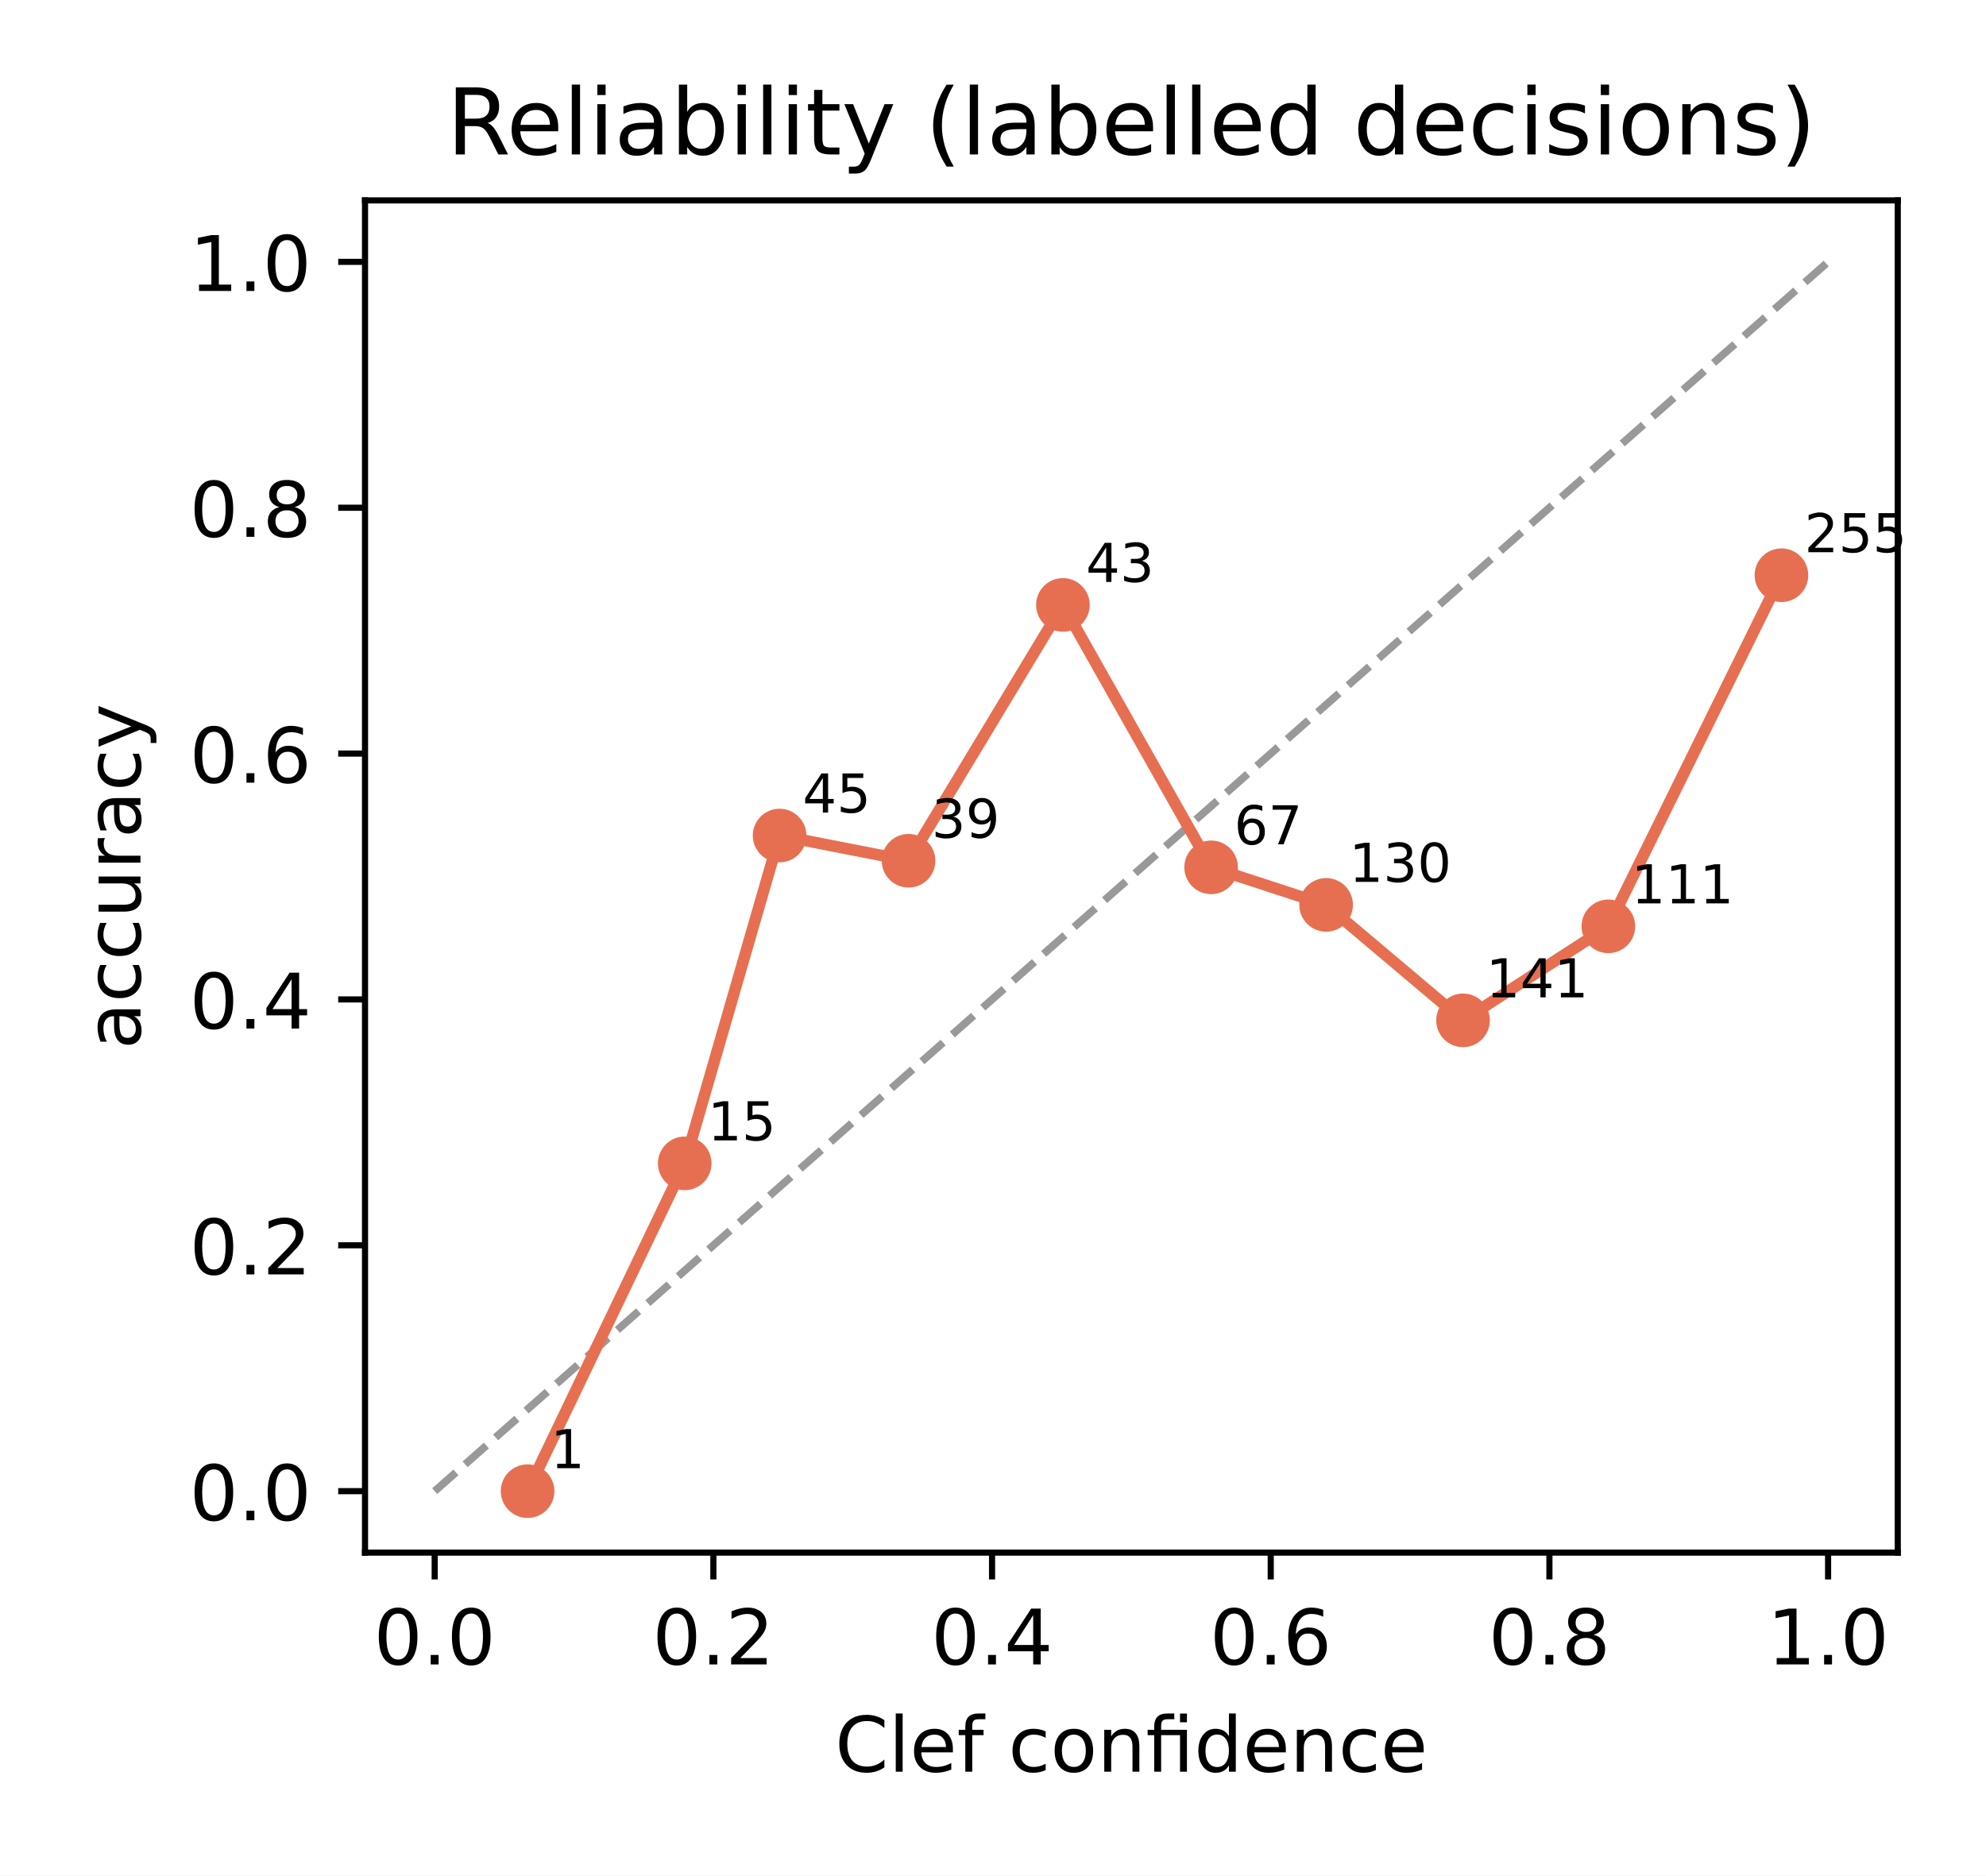
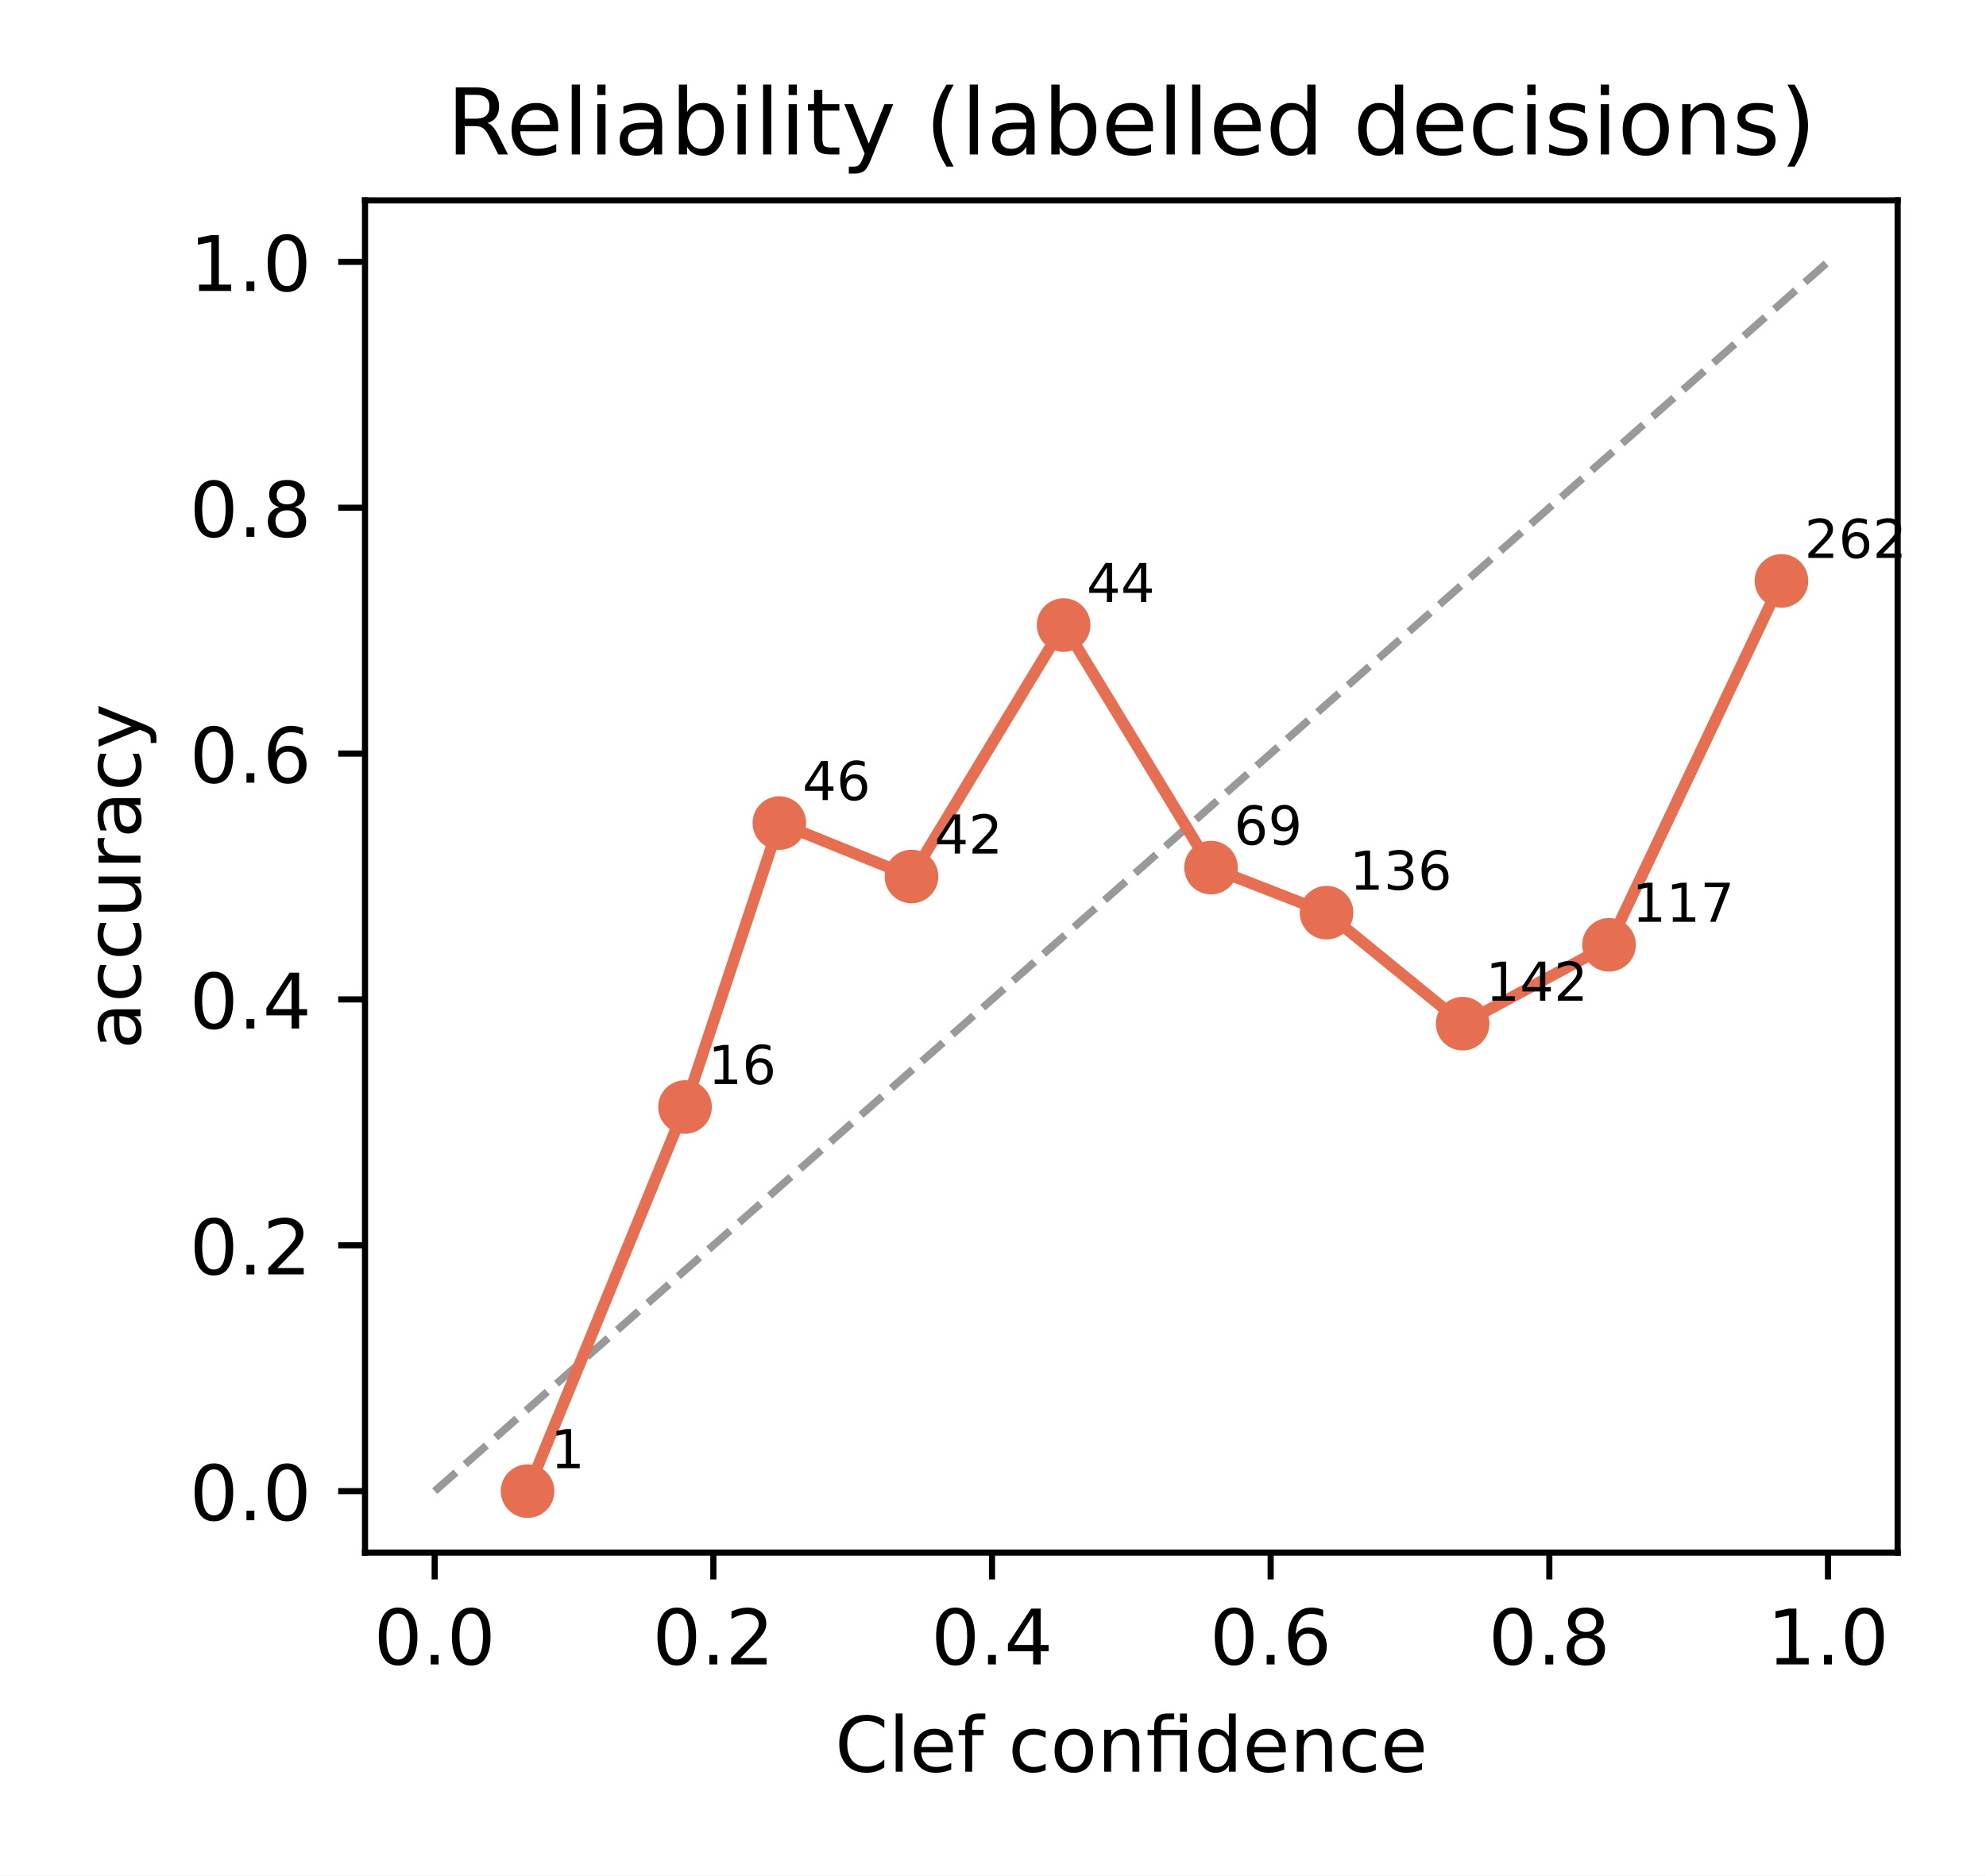
<svg xmlns="http://www.w3.org/2000/svg" xmlns:xlink="http://www.w3.org/1999/xlink" width="259.2pt" height="244.8pt" viewBox="0 0 259.2 244.8" version="1.1">
  <defs>
    <style type="text/css">*{stroke-linejoin: round; stroke-linecap: butt}</style>
  </defs>
  <g id="figure_1">
    <g id="patch_1">
      <path d="M 0 244.8 L 259.2 244.8 L 259.2 0 L 0 0 z " style="fill: #ffffff" />
    </g>
    <g id="axes_1">
      <g id="patch_2">
-         <path d="M 47.64 202.678 L 247.684 202.678 L 247.684 26.16 L 47.64 26.16 z " style="fill: #ffffff" />
+         <path d="M 47.64 202.678 L 247.668 202.678 L 247.668 26.16 L 47.64 26.16 z " style="fill: #ffffff" />
      </g>
      <g id="matplotlib.axis_1">
        <g id="xtick_1">
          <g id="line2d_1">
            <defs>
-               <path id="m45172ff51e" d="M 0 0 L 0 3.5 " style="stroke: #000000; stroke-width: 0.8" />
+               <path id="m3ed8287f83" d="M 0 0 L 0 3.5 " style="stroke: #000000; stroke-width: 0.8" />
            </defs>
            <g>
-               <use xlink:href="#m45172ff51e" x="56.733" y="202.678" style="stroke: #000000; stroke-width: 0.8" />
+               <use xlink:href="#m3ed8287f83" x="56.732" y="202.678" style="stroke: #000000; stroke-width: 0.8" />
            </g>
          </g>
          <g id="text_1">
-             <g transform="translate(48.78136 217.2753) scale(0.1 -0.1)">
+             <g transform="translate(48.78063 217.2753) scale(0.1 -0.1)">
              <defs>
                <path id="DejaVuSans-13" d="M 2034 4250 Q 1547 4250 1301 3770 Q 1056 3291 1056 2328 Q 1056 1369 1301 889 Q 1547 409 2034 409 Q 2525 409 2770 889 Q 3016 1369 3016 2328 Q 3016 3291 2770 3770 Q 2525 4250 2034 4250 z M 2034 4750 Q 2819 4750 3233 4129 Q 3647 3509 3647 2328 Q 3647 1150 3233 529 Q 2819 -91 2034 -91 Q 1250 -91 836 529 Q 422 1150 422 2328 Q 422 3509 836 4129 Q 1250 4750 2034 4750 z " transform="scale(0.015625)" />
                <path id="DejaVuSans-11" d="M 684 794 L 1344 794 L 1344 0 L 684 0 L 684 794 z " transform="scale(0.015625)" />
              </defs>
              <use xlink:href="#DejaVuSans-13" />
              <use xlink:href="#DejaVuSans-11" transform="translate(63.625 0)" />
              <use xlink:href="#DejaVuSans-13" transform="translate(95.40625 0)" />
            </g>
          </g>
        </g>
        <g id="xtick_2">
          <g id="line2d_2">
            <g>
-               <use xlink:href="#m45172ff51e" x="93.105" y="202.678" style="stroke: #000000; stroke-width: 0.8" />
+               <use xlink:href="#m3ed8287f83" x="93.101" y="202.678" style="stroke: #000000; stroke-width: 0.8" />
            </g>
          </g>
          <g id="text_2">
-             <g transform="translate(85.15303 217.2753) scale(0.1 -0.1)">
+             <g transform="translate(85.14942 217.2753) scale(0.1 -0.1)">
              <defs>
                <path id="DejaVuSans-15" d="M 1228 531 L 3431 531 L 3431 0 L 469 0 L 469 531 Q 828 903 1448 1529 Q 2069 2156 2228 2338 Q 2531 2678 2651 2914 Q 2772 3150 2772 3378 Q 2772 3750 2511 3984 Q 2250 4219 1831 4219 Q 1534 4219 1204 4116 Q 875 4013 500 3803 L 500 4441 Q 881 4594 1212 4672 Q 1544 4750 1819 4750 Q 2544 4750 2975 4387 Q 3406 4025 3406 3419 Q 3406 3131 3298 2873 Q 3191 2616 2906 2266 Q 2828 2175 2409 1742 Q 1991 1309 1228 531 z " transform="scale(0.015625)" />
              </defs>
              <use xlink:href="#DejaVuSans-13" />
              <use xlink:href="#DejaVuSans-11" transform="translate(63.625 0)" />
              <use xlink:href="#DejaVuSans-15" transform="translate(95.40625 0)" />
            </g>
          </g>
        </g>
        <g id="xtick_3">
          <g id="line2d_3">
            <g>
-               <use xlink:href="#m45172ff51e" x="129.476" y="202.678" style="stroke: #000000; stroke-width: 0.8" />
+               <use xlink:href="#m3ed8287f83" x="129.47" y="202.678" style="stroke: #000000; stroke-width: 0.8" />
            </g>
          </g>
          <g id="text_3">
-             <g transform="translate(121.5247 217.2753) scale(0.1 -0.1)">
+             <g transform="translate(121.5182 217.2753) scale(0.1 -0.1)">
              <defs>
                <path id="DejaVuSans-17" d="M 2419 4116 L 825 1625 L 2419 1625 L 2419 4116 z M 2253 4666 L 3047 4666 L 3047 1625 L 3713 1625 L 3713 1100 L 3047 1100 L 3047 0 L 2419 0 L 2419 1100 L 313 1100 L 313 1709 L 2253 4666 z " transform="scale(0.015625)" />
              </defs>
              <use xlink:href="#DejaVuSans-13" />
              <use xlink:href="#DejaVuSans-11" transform="translate(63.625 0)" />
              <use xlink:href="#DejaVuSans-17" transform="translate(95.40625 0)" />
            </g>
          </g>
        </g>
        <g id="xtick_4">
          <g id="line2d_4">
            <g>
-               <use xlink:href="#m45172ff51e" x="165.848" y="202.678" style="stroke: #000000; stroke-width: 0.8" />
+               <use xlink:href="#m3ed8287f83" x="165.839" y="202.678" style="stroke: #000000; stroke-width: 0.8" />
            </g>
          </g>
          <g id="text_4">
-             <g transform="translate(157.8964 217.2753) scale(0.1 -0.1)">
+             <g transform="translate(157.887 217.2753) scale(0.1 -0.1)">
              <defs>
                <path id="DejaVuSans-19" d="M 2113 2584 Q 1688 2584 1439 2293 Q 1191 2003 1191 1497 Q 1191 994 1439 701 Q 1688 409 2113 409 Q 2538 409 2786 701 Q 3034 994 3034 1497 Q 3034 2003 2786 2293 Q 2538 2584 2113 2584 z M 3366 4563 L 3366 3988 Q 3128 4100 2886 4159 Q 2644 4219 2406 4219 Q 1781 4219 1451 3797 Q 1122 3375 1075 2522 Q 1259 2794 1537 2939 Q 1816 3084 2150 3084 Q 2853 3084 3261 2657 Q 3669 2231 3669 1497 Q 3669 778 3244 343 Q 2819 -91 2113 -91 Q 1303 -91 875 529 Q 447 1150 447 2328 Q 447 3434 972 4092 Q 1497 4750 2381 4750 Q 2619 4750 2861 4703 Q 3103 4656 3366 4563 z " transform="scale(0.015625)" />
              </defs>
              <use xlink:href="#DejaVuSans-13" />
              <use xlink:href="#DejaVuSans-11" transform="translate(63.625 0)" />
              <use xlink:href="#DejaVuSans-19" transform="translate(95.40625 0)" />
            </g>
          </g>
        </g>
        <g id="xtick_5">
          <g id="line2d_5">
            <g>
-               <use xlink:href="#m45172ff51e" x="202.22" y="202.678" style="stroke: #000000; stroke-width: 0.8" />
+               <use xlink:href="#m3ed8287f83" x="202.207" y="202.678" style="stroke: #000000; stroke-width: 0.8" />
            </g>
          </g>
          <g id="text_5">
-             <g transform="translate(194.268 217.2753) scale(0.1 -0.1)">
+             <g transform="translate(194.2558 217.2753) scale(0.1 -0.1)">
              <defs>
                <path id="DejaVuSans-1b" d="M 2034 2216 Q 1584 2216 1326 1975 Q 1069 1734 1069 1313 Q 1069 891 1326 650 Q 1584 409 2034 409 Q 2484 409 2743 651 Q 3003 894 3003 1313 Q 3003 1734 2745 1975 Q 2488 2216 2034 2216 z M 1403 2484 Q 997 2584 770 2862 Q 544 3141 544 3541 Q 544 4100 942 4425 Q 1341 4750 2034 4750 Q 2731 4750 3128 4425 Q 3525 4100 3525 3541 Q 3525 3141 3298 2862 Q 3072 2584 2669 2484 Q 3125 2378 3379 2068 Q 3634 1759 3634 1313 Q 3634 634 3220 271 Q 2806 -91 2034 -91 Q 1263 -91 848 271 Q 434 634 434 1313 Q 434 1759 690 2068 Q 947 2378 1403 2484 z M 1172 3481 Q 1172 3119 1398 2916 Q 1625 2713 2034 2713 Q 2441 2713 2670 2916 Q 2900 3119 2900 3481 Q 2900 3844 2670 4047 Q 2441 4250 2034 4250 Q 1625 4250 1398 4047 Q 1172 3844 1172 3481 z " transform="scale(0.015625)" />
              </defs>
              <use xlink:href="#DejaVuSans-13" />
              <use xlink:href="#DejaVuSans-11" transform="translate(63.625 0)" />
              <use xlink:href="#DejaVuSans-1b" transform="translate(95.40625 0)" />
            </g>
          </g>
        </g>
        <g id="xtick_6">
          <g id="line2d_6">
            <g>
-               <use xlink:href="#m45172ff51e" x="238.591" y="202.678" style="stroke: #000000; stroke-width: 0.8" />
+               <use xlink:href="#m3ed8287f83" x="238.576" y="202.678" style="stroke: #000000; stroke-width: 0.8" />
            </g>
          </g>
          <g id="text_6">
-             <g transform="translate(230.6397 217.2753) scale(0.1 -0.1)">
+             <g transform="translate(230.6246 217.2753) scale(0.1 -0.1)">
              <defs>
                <path id="DejaVuSans-14" d="M 794 531 L 1825 531 L 1825 4091 L 703 3866 L 703 4441 L 1819 4666 L 2450 4666 L 2450 531 L 3481 531 L 3481 0 L 794 0 L 794 531 z " transform="scale(0.015625)" />
              </defs>
              <use xlink:href="#DejaVuSans-14" />
              <use xlink:href="#DejaVuSans-11" transform="translate(63.625 0)" />
              <use xlink:href="#DejaVuSans-13" transform="translate(95.40625 0)" />
            </g>
          </g>
        </g>
        <g id="text_7">
-           <g transform="translate(108.984 231.2761) scale(0.1 -0.1)">
+           <g transform="translate(108.976 231.2761) scale(0.1 -0.1)">
            <defs>
              <path id="DejaVuSans-26" d="M 4122 4306 L 4122 3641 Q 3803 3938 3442 4084 Q 3081 4231 2675 4231 Q 1875 4231 1450 3742 Q 1025 3253 1025 2328 Q 1025 1406 1450 917 Q 1875 428 2675 428 Q 3081 428 3442 575 Q 3803 722 4122 1019 L 4122 359 Q 3791 134 3420 21 Q 3050 -91 2638 -91 Q 1578 -91 968 557 Q 359 1206 359 2328 Q 359 3453 968 4101 Q 1578 4750 2638 4750 Q 3056 4750 3426 4639 Q 3797 4528 4122 4306 z " transform="scale(0.015625)" />
              <path id="DejaVuSans-4f" d="M 603 4863 L 1178 4863 L 1178 0 L 603 0 L 603 4863 z " transform="scale(0.015625)" />
              <path id="DejaVuSans-48" d="M 3597 1894 L 3597 1613 L 953 1613 Q 991 1019 1311 708 Q 1631 397 2203 397 Q 2534 397 2845 478 Q 3156 559 3463 722 L 3463 178 Q 3153 47 2828 -22 Q 2503 -91 2169 -91 Q 1331 -91 842 396 Q 353 884 353 1716 Q 353 2575 817 3079 Q 1281 3584 2069 3584 Q 2775 3584 3186 3129 Q 3597 2675 3597 1894 z M 3022 2063 Q 3016 2534 2758 2815 Q 2500 3097 2075 3097 Q 1594 3097 1305 2825 Q 1016 2553 972 2059 L 3022 2063 z " transform="scale(0.015625)" />
              <path id="DejaVuSans-49" d="M 2375 4863 L 2375 4384 L 1825 4384 Q 1516 4384 1395 4259 Q 1275 4134 1275 3809 L 1275 3500 L 2222 3500 L 2222 3053 L 1275 3053 L 1275 0 L 697 0 L 697 3053 L 147 3053 L 147 3500 L 697 3500 L 697 3744 Q 697 4328 969 4595 Q 1241 4863 1831 4863 L 2375 4863 z " transform="scale(0.015625)" />
              <path id="DejaVuSans-3" transform="scale(0.015625)" />
              <path id="DejaVuSans-46" d="M 3122 3366 L 3122 2828 Q 2878 2963 2633 3030 Q 2388 3097 2138 3097 Q 1578 3097 1268 2742 Q 959 2388 959 1747 Q 959 1106 1268 751 Q 1578 397 2138 397 Q 2388 397 2633 464 Q 2878 531 3122 666 L 3122 134 Q 2881 22 2623 -34 Q 2366 -91 2075 -91 Q 1284 -91 818 406 Q 353 903 353 1747 Q 353 2603 823 3093 Q 1294 3584 2113 3584 Q 2378 3584 2631 3529 Q 2884 3475 3122 3366 z " transform="scale(0.015625)" />
              <path id="DejaVuSans-52" d="M 1959 3097 Q 1497 3097 1228 2736 Q 959 2375 959 1747 Q 959 1119 1226 758 Q 1494 397 1959 397 Q 2419 397 2687 759 Q 2956 1122 2956 1747 Q 2956 2369 2687 2733 Q 2419 3097 1959 3097 z M 1959 3584 Q 2709 3584 3137 3096 Q 3566 2609 3566 1747 Q 3566 888 3137 398 Q 2709 -91 1959 -91 Q 1206 -91 779 398 Q 353 888 353 1747 Q 353 2609 779 3096 Q 1206 3584 1959 3584 z " transform="scale(0.015625)" />
              <path id="DejaVuSans-51" d="M 3513 2113 L 3513 0 L 2938 0 L 2938 2094 Q 2938 2591 2744 2837 Q 2550 3084 2163 3084 Q 1697 3084 1428 2787 Q 1159 2491 1159 1978 L 1159 0 L 581 0 L 581 3500 L 1159 3500 L 1159 2956 Q 1366 3272 1645 3428 Q 1925 3584 2291 3584 Q 2894 3584 3203 3211 Q 3513 2838 3513 2113 z " transform="scale(0.015625)" />
              <path id="DejaVuSans-13af" d="M 3431 3500 L 3431 0 L 2853 0 L 2853 3053 L 1275 3053 L 1275 0 L 697 0 L 697 3053 L 147 3053 L 147 3500 L 697 3500 L 697 3744 Q 697 4316 967 4589 Q 1238 4863 1797 4863 L 2375 4863 L 2375 4384 L 1825 4384 Q 1516 4384 1395 4259 Q 1275 4134 1275 3809 L 1275 3500 L 3431 3500 z M 2853 4856 L 3431 4856 L 3431 4128 L 2853 4128 L 2853 4856 z " transform="scale(0.015625)" />
              <path id="DejaVuSans-47" d="M 2906 2969 L 2906 4863 L 3481 4863 L 3481 0 L 2906 0 L 2906 525 Q 2725 213 2448 61 Q 2172 -91 1784 -91 Q 1150 -91 751 415 Q 353 922 353 1747 Q 353 2572 751 3078 Q 1150 3584 1784 3584 Q 2172 3584 2448 3432 Q 2725 3281 2906 2969 z M 947 1747 Q 947 1113 1208 752 Q 1469 391 1925 391 Q 2381 391 2643 752 Q 2906 1113 2906 1747 Q 2906 2381 2643 2742 Q 2381 3103 1925 3103 Q 1469 3103 1208 2742 Q 947 2381 947 1747 z " transform="scale(0.015625)" />
            </defs>
            <use xlink:href="#DejaVuSans-26" />
            <use xlink:href="#DejaVuSans-4f" transform="translate(69.82812 0)" />
            <use xlink:href="#DejaVuSans-48" transform="translate(97.60938 0)" />
            <use xlink:href="#DejaVuSans-49" transform="translate(159.1406 0)" />
            <use xlink:href="#DejaVuSans-3" transform="translate(194.3438 0)" />
            <use xlink:href="#DejaVuSans-46" transform="translate(226.125 0)" />
            <use xlink:href="#DejaVuSans-52" transform="translate(281.1094 0)" />
            <use xlink:href="#DejaVuSans-51" transform="translate(342.2969 0)" />
            <use xlink:href="#DejaVuSans-13af" transform="translate(405.6719 0)" />
            <use xlink:href="#DejaVuSans-47" transform="translate(468.6562 0)" />
            <use xlink:href="#DejaVuSans-48" transform="translate(532.1406 0)" />
            <use xlink:href="#DejaVuSans-51" transform="translate(593.6719 0)" />
            <use xlink:href="#DejaVuSans-46" transform="translate(657.0469 0)" />
            <use xlink:href="#DejaVuSans-48" transform="translate(712.0312 0)" />
          </g>
        </g>
      </g>
      <g id="matplotlib.axis_2">
        <g id="ytick_1">
          <g id="line2d_7">
            <defs>
-               <path id="m232d261bff" d="M 0 0 L -3.5 0 " style="stroke: #000000; stroke-width: 0.8" />
+               <path id="m5118ed84d3" d="M 0 0 L -3.5 0 " style="stroke: #000000; stroke-width: 0.8" />
            </defs>
            <g>
-               <use xlink:href="#m232d261bff" x="47.64" y="194.654" style="stroke: #000000; stroke-width: 0.8" />
+               <use xlink:href="#m5118ed84d3" x="47.64" y="194.654" style="stroke: #000000; stroke-width: 0.8" />
            </g>
          </g>
          <g id="text_8">
            <g transform="translate(24.73688 198.453) scale(0.1 -0.1)">
              <use xlink:href="#DejaVuSans-13" />
              <use xlink:href="#DejaVuSans-11" transform="translate(63.625 0)" />
              <use xlink:href="#DejaVuSans-13" transform="translate(95.40625 0)" />
            </g>
          </g>
        </g>
        <g id="ytick_2">
          <g id="line2d_8">
            <g>
-               <use xlink:href="#m232d261bff" x="47.64" y="162.56" style="stroke: #000000; stroke-width: 0.8" />
+               <use xlink:href="#m5118ed84d3" x="47.64" y="162.56" style="stroke: #000000; stroke-width: 0.8" />
            </g>
          </g>
          <g id="text_9">
            <g transform="translate(24.73688 166.3588) scale(0.1 -0.1)">
              <use xlink:href="#DejaVuSans-13" />
              <use xlink:href="#DejaVuSans-11" transform="translate(63.625 0)" />
              <use xlink:href="#DejaVuSans-15" transform="translate(95.40625 0)" />
            </g>
          </g>
        </g>
        <g id="ytick_3">
          <g id="line2d_9">
            <g>
-               <use xlink:href="#m232d261bff" x="47.64" y="130.466" style="stroke: #000000; stroke-width: 0.8" />
+               <use xlink:href="#m5118ed84d3" x="47.64" y="130.466" style="stroke: #000000; stroke-width: 0.8" />
            </g>
          </g>
          <g id="text_10">
            <g transform="translate(24.73688 134.2647) scale(0.1 -0.1)">
              <use xlink:href="#DejaVuSans-13" />
              <use xlink:href="#DejaVuSans-11" transform="translate(63.625 0)" />
              <use xlink:href="#DejaVuSans-17" transform="translate(95.40625 0)" />
            </g>
          </g>
        </g>
        <g id="ytick_4">
          <g id="line2d_10">
            <g>
-               <use xlink:href="#m232d261bff" x="47.64" y="98.372" style="stroke: #000000; stroke-width: 0.8" />
+               <use xlink:href="#m5118ed84d3" x="47.64" y="98.372" style="stroke: #000000; stroke-width: 0.8" />
            </g>
          </g>
          <g id="text_11">
            <g transform="translate(24.73688 102.1706) scale(0.1 -0.1)">
              <use xlink:href="#DejaVuSans-13" />
              <use xlink:href="#DejaVuSans-11" transform="translate(63.625 0)" />
              <use xlink:href="#DejaVuSans-19" transform="translate(95.40625 0)" />
            </g>
          </g>
        </g>
        <g id="ytick_5">
          <g id="line2d_11">
            <g>
-               <use xlink:href="#m232d261bff" x="47.64" y="66.278" style="stroke: #000000; stroke-width: 0.8" />
+               <use xlink:href="#m5118ed84d3" x="47.64" y="66.278" style="stroke: #000000; stroke-width: 0.8" />
            </g>
          </g>
          <g id="text_12">
            <g transform="translate(24.73688 70.07648) scale(0.1 -0.1)">
              <use xlink:href="#DejaVuSans-13" />
              <use xlink:href="#DejaVuSans-11" transform="translate(63.625 0)" />
              <use xlink:href="#DejaVuSans-1b" transform="translate(95.40625 0)" />
            </g>
          </g>
        </g>
        <g id="ytick_6">
          <g id="line2d_12">
            <g>
-               <use xlink:href="#m232d261bff" x="47.64" y="34.184" style="stroke: #000000; stroke-width: 0.8" />
+               <use xlink:href="#m5118ed84d3" x="47.64" y="34.184" style="stroke: #000000; stroke-width: 0.8" />
            </g>
          </g>
          <g id="text_13">
            <g transform="translate(24.73688 37.98236) scale(0.1 -0.1)">
              <use xlink:href="#DejaVuSans-14" />
              <use xlink:href="#DejaVuSans-11" transform="translate(63.625 0)" />
              <use xlink:href="#DejaVuSans-13" transform="translate(95.40625 0)" />
            </g>
          </g>
        </g>
        <g id="text_14">
          <g transform="translate(18.33453 136.9782) rotate(-90) scale(0.1 -0.1)">
            <defs>
              <path id="DejaVuSans-44" d="M 2194 1759 Q 1497 1759 1228 1600 Q 959 1441 959 1056 Q 959 750 1161 570 Q 1363 391 1709 391 Q 2188 391 2477 730 Q 2766 1069 2766 1631 L 2766 1759 L 2194 1759 z M 3341 1997 L 3341 0 L 2766 0 L 2766 531 Q 2569 213 2275 61 Q 1981 -91 1556 -91 Q 1019 -91 701 211 Q 384 513 384 1019 Q 384 1609 779 1909 Q 1175 2209 1959 2209 L 2766 2209 L 2766 2266 Q 2766 2663 2505 2880 Q 2244 3097 1772 3097 Q 1472 3097 1187 3025 Q 903 2953 641 2809 L 641 3341 Q 956 3463 1253 3523 Q 1550 3584 1831 3584 Q 2591 3584 2966 3190 Q 3341 2797 3341 1997 z " transform="scale(0.015625)" />
              <path id="DejaVuSans-58" d="M 544 1381 L 544 3500 L 1119 3500 L 1119 1403 Q 1119 906 1312 657 Q 1506 409 1894 409 Q 2359 409 2629 706 Q 2900 1003 2900 1516 L 2900 3500 L 3475 3500 L 3475 0 L 2900 0 L 2900 538 Q 2691 219 2414 64 Q 2138 -91 1772 -91 Q 1169 -91 856 284 Q 544 659 544 1381 z M 1991 3584 L 1991 3584 z " transform="scale(0.015625)" />
              <path id="DejaVuSans-55" d="M 2631 2963 Q 2534 3019 2420 3045 Q 2306 3072 2169 3072 Q 1681 3072 1420 2755 Q 1159 2438 1159 1844 L 1159 0 L 581 0 L 581 3500 L 1159 3500 L 1159 2956 Q 1341 3275 1631 3429 Q 1922 3584 2338 3584 Q 2397 3584 2469 3576 Q 2541 3569 2628 3553 L 2631 2963 z " transform="scale(0.015625)" />
              <path id="DejaVuSans-5c" d="M 2059 -325 Q 1816 -950 1584 -1140 Q 1353 -1331 966 -1331 L 506 -1331 L 506 -850 L 844 -850 Q 1081 -850 1212 -737 Q 1344 -625 1503 -206 L 1606 56 L 191 3500 L 800 3500 L 1894 763 L 2988 3500 L 3597 3500 L 2059 -325 z " transform="scale(0.015625)" />
            </defs>
            <use xlink:href="#DejaVuSans-44" />
            <use xlink:href="#DejaVuSans-46" transform="translate(61.28125 0)" />
            <use xlink:href="#DejaVuSans-46" transform="translate(116.2656 0)" />
            <use xlink:href="#DejaVuSans-58" transform="translate(171.25 0)" />
            <use xlink:href="#DejaVuSans-55" transform="translate(234.625 0)" />
            <use xlink:href="#DejaVuSans-44" transform="translate(275.7344 0)" />
            <use xlink:href="#DejaVuSans-46" transform="translate(337.0156 0)" />
            <use xlink:href="#DejaVuSans-5c" transform="translate(392 0)" />
          </g>
        </g>
      </g>
      <g id="line2d_13">
-         <path d="M 56.733 194.654 L 238.591 34.184 " clip-path="url(#pde8170c964)" style="fill: none; stroke-dasharray: 3.7,1.6; stroke-dashoffset: 0; stroke: #999999" />
+         <path d="M 56.732 194.654 L 238.576 34.184 " clip-path="url(#p4d7d537f87)" style="fill: none; stroke-dasharray: 3.7,1.6; stroke-dashoffset: 0; stroke: #999999" />
      </g>
      <g id="line2d_14">
-         <path d="M 68.857 194.654 L 89.366 151.862 L 101.746 109.07 L 118.58 112.362 L 138.724 78.966 L 158.068 113.221 L 173.076 118.122 L 190.946 133.197 L 209.913 120.924 L 232.503 75.088 " clip-path="url(#pde8170c964)" style="fill: none; stroke: #e76f51; stroke-width: 1.5; stroke-linecap: square" />
+         <path d="M 68.855 194.654 L 89.407 144.507 L 101.719 107.442 L 118.963 114.419 L 138.817 81.595 L 158.056 113.256 L 173.135 119.139 L 190.895 133.63 L 209.999 123.334 L 232.505 75.832 " clip-path="url(#p4d7d537f87)" style="fill: none; stroke: #e76f51; stroke-width: 1.5; stroke-linecap: square" />
        <defs>
-           <path id="m773c4d24c7" d="M 0 3 C 0.796 3 1.559 2.684 2.121 2.121 C 2.684 1.559 3 0.796 3 0 C 3 -0.796 2.684 -1.559 2.121 -2.121 C 1.559 -2.684 0.796 -3 0 -3 C -0.796 -3 -1.559 -2.684 -2.121 -2.121 C -2.684 -1.559 -3 -0.796 -3 0 C -3 0.796 -2.684 1.559 -2.121 2.121 C -1.559 2.684 -0.796 3 0 3 z " style="stroke: #e76f51" />
+           <path id="m784a452eb1" d="M 0 3 C 0.796 3 1.559 2.684 2.121 2.121 C 2.684 1.559 3 0.796 3 0 C 3 -0.796 2.684 -1.559 2.121 -2.121 C 1.559 -2.684 0.796 -3 0 -3 C -0.796 -3 -1.559 -2.684 -2.121 -2.121 C -2.684 -1.559 -3 -0.796 -3 0 C -3 0.796 -2.684 1.559 -2.121 2.121 C -1.559 2.684 -0.796 3 0 3 z " style="stroke: #e76f51" />
        </defs>
-         <g clip-path="url(#pde8170c964)">
-           <use xlink:href="#m773c4d24c7" x="68.857" y="194.654" style="fill: #e76f51; stroke: #e76f51" />
-           <use xlink:href="#m773c4d24c7" x="89.366" y="151.862" style="fill: #e76f51; stroke: #e76f51" />
-           <use xlink:href="#m773c4d24c7" x="101.746" y="109.07" style="fill: #e76f51; stroke: #e76f51" />
-           <use xlink:href="#m773c4d24c7" x="118.58" y="112.362" style="fill: #e76f51; stroke: #e76f51" />
-           <use xlink:href="#m773c4d24c7" x="138.724" y="78.966" style="fill: #e76f51; stroke: #e76f51" />
-           <use xlink:href="#m773c4d24c7" x="158.068" y="113.221" style="fill: #e76f51; stroke: #e76f51" />
-           <use xlink:href="#m773c4d24c7" x="173.076" y="118.122" style="fill: #e76f51; stroke: #e76f51" />
-           <use xlink:href="#m773c4d24c7" x="190.946" y="133.197" style="fill: #e76f51; stroke: #e76f51" />
-           <use xlink:href="#m773c4d24c7" x="209.913" y="120.924" style="fill: #e76f51; stroke: #e76f51" />
-           <use xlink:href="#m773c4d24c7" x="232.503" y="75.088" style="fill: #e76f51; stroke: #e76f51" />
+         <g clip-path="url(#p4d7d537f87)">
+           <use xlink:href="#m784a452eb1" x="68.855" y="194.654" style="fill: #e76f51; stroke: #e76f51" />
+           <use xlink:href="#m784a452eb1" x="89.407" y="144.507" style="fill: #e76f51; stroke: #e76f51" />
+           <use xlink:href="#m784a452eb1" x="101.719" y="107.442" style="fill: #e76f51; stroke: #e76f51" />
+           <use xlink:href="#m784a452eb1" x="118.963" y="114.419" style="fill: #e76f51; stroke: #e76f51" />
+           <use xlink:href="#m784a452eb1" x="138.817" y="81.595" style="fill: #e76f51; stroke: #e76f51" />
+           <use xlink:href="#m784a452eb1" x="158.056" y="113.256" style="fill: #e76f51; stroke: #e76f51" />
+           <use xlink:href="#m784a452eb1" x="173.135" y="119.139" style="fill: #e76f51; stroke: #e76f51" />
+           <use xlink:href="#m784a452eb1" x="190.895" y="133.63" style="fill: #e76f51; stroke: #e76f51" />
+           <use xlink:href="#m784a452eb1" x="209.999" y="123.334" style="fill: #e76f51; stroke: #e76f51" />
+           <use xlink:href="#m784a452eb1" x="232.505" y="75.832" style="fill: #e76f51; stroke: #e76f51" />
        </g>
      </g>
      <g id="patch_3">
        <path d="M 47.64 202.678 L 47.64 26.16 " style="fill: none; stroke: #000000; stroke-width: 0.8; stroke-linejoin: miter; stroke-linecap: square" />
      </g>
      <g id="patch_4">
-         <path d="M 247.684 202.678 L 247.684 26.16 " style="fill: none; stroke: #000000; stroke-width: 0.8; stroke-linejoin: miter; stroke-linecap: square" />
+         <path d="M 247.668 202.678 L 247.668 26.16 " style="fill: none; stroke: #000000; stroke-width: 0.8; stroke-linejoin: miter; stroke-linecap: square" />
      </g>
      <g id="patch_5">
-         <path d="M 47.64 202.678 L 247.684 202.678 " style="fill: none; stroke: #000000; stroke-width: 0.8; stroke-linejoin: miter; stroke-linecap: square" />
+         <path d="M 47.64 202.678 L 247.668 202.678 " style="fill: none; stroke: #000000; stroke-width: 0.8; stroke-linejoin: miter; stroke-linecap: square" />
      </g>
      <g id="patch_6">
-         <path d="M 47.64 26.16 L 247.684 26.16 " style="fill: none; stroke: #000000; stroke-width: 0.8; stroke-linejoin: miter; stroke-linecap: square" />
+         <path d="M 47.64 26.16 L 247.668 26.16 " style="fill: none; stroke: #000000; stroke-width: 0.8; stroke-linejoin: miter; stroke-linecap: square" />
      </g>
      <g id="text_15">
-         <g transform="translate(71.85687 191.6541) scale(0.07 -0.07)">
+         <g transform="translate(71.85519 191.6541) scale(0.07 -0.07)">
          <use xlink:href="#DejaVuSans-14" />
        </g>
      </g>
      <g id="text_16">
-         <g transform="translate(92.36634 148.862) scale(0.07 -0.07)">
+         <g transform="translate(92.40722 141.5071) scale(0.07 -0.07)">
+           <use xlink:href="#DejaVuSans-14" />
+           <use xlink:href="#DejaVuSans-19" transform="translate(63.625 0)" />
+         </g>
+       </g>
+       <g id="text_17">
+         <g transform="translate(104.7189 104.4418) scale(0.07 -0.07)">
+           <use xlink:href="#DejaVuSans-17" />
+           <use xlink:href="#DejaVuSans-19" transform="translate(63.625 0)" />
+         </g>
+       </g>
+       <g id="text_18">
+         <g transform="translate(121.9632 111.4188) scale(0.07 -0.07)">
+           <use xlink:href="#DejaVuSans-17" />
+           <use xlink:href="#DejaVuSans-15" transform="translate(63.625 0)" />
+         </g>
+       </g>
+       <g id="text_19">
+         <g transform="translate(141.8168 78.5953) scale(0.07 -0.07)">
+           <use xlink:href="#DejaVuSans-17" />
+           <use xlink:href="#DejaVuSans-17" transform="translate(63.625 0)" />
+         </g>
+       </g>
+       <g id="text_20">
+         <g transform="translate(161.0562 110.256) scale(0.07 -0.07)">
          <defs>
-             <path id="DejaVuSans-18" d="M 691 4666 L 3169 4666 L 3169 4134 L 1269 4134 L 1269 2991 Q 1406 3038 1543 3061 Q 1681 3084 1819 3084 Q 2600 3084 3056 2656 Q 3513 2228 3513 1497 Q 3513 744 3044 326 Q 2575 -91 1722 -91 Q 1428 -91 1123 -41 Q 819 9 494 109 L 494 744 Q 775 591 1075 516 Q 1375 441 1709 441 Q 2250 441 2565 725 Q 2881 1009 2881 1497 Q 2881 1984 2565 2268 Q 2250 2553 1709 2553 Q 1456 2553 1204 2497 Q 953 2441 691 2322 L 691 4666 z " transform="scale(0.015625)" />
+             <path id="DejaVuSans-1c" d="M 703 97 L 703 672 Q 941 559 1184 500 Q 1428 441 1663 441 Q 2288 441 2617 861 Q 2947 1281 2994 2138 Q 2813 1869 2534 1725 Q 2256 1581 1919 1581 Q 1219 1581 811 2004 Q 403 2428 403 3163 Q 403 3881 828 4315 Q 1253 4750 1959 4750 Q 2769 4750 3195 4129 Q 3622 3509 3622 2328 Q 3622 1225 3098 567 Q 2575 -91 1691 -91 Q 1453 -91 1209 -44 Q 966 3 703 97 z M 1959 2075 Q 2384 2075 2632 2365 Q 2881 2656 2881 3163 Q 2881 3666 2632 3958 Q 2384 4250 1959 4250 Q 1534 4250 1286 3958 Q 1038 3666 1038 3163 Q 1038 2656 1286 2365 Q 1534 2075 1959 2075 z " transform="scale(0.015625)" />
+           </defs>
+           <use xlink:href="#DejaVuSans-19" />
+           <use xlink:href="#DejaVuSans-1c" transform="translate(63.625 0)" />
+         </g>
+       </g>
+       <g id="text_21">
+         <g transform="translate(176.1351 116.1386) scale(0.07 -0.07)">
+           <defs>
+             <path id="DejaVuSans-16" d="M 2597 2516 Q 3050 2419 3304 2112 Q 3559 1806 3559 1356 Q 3559 666 3084 287 Q 2609 -91 1734 -91 Q 1441 -91 1130 -33 Q 819 25 488 141 L 488 750 Q 750 597 1062 519 Q 1375 441 1716 441 Q 2309 441 2620 675 Q 2931 909 2931 1356 Q 2931 1769 2642 2001 Q 2353 2234 1838 2234 L 1294 2234 L 1294 2753 L 1863 2753 Q 2328 2753 2575 2939 Q 2822 3125 2822 3475 Q 2822 3834 2567 4026 Q 2313 4219 1838 4219 Q 1578 4219 1281 4162 Q 984 4106 628 3988 L 628 4550 Q 988 4650 1302 4700 Q 1616 4750 1894 4750 Q 2613 4750 3031 4423 Q 3450 4097 3450 3541 Q 3450 3153 3228 2886 Q 3006 2619 2597 2516 z " transform="scale(0.015625)" />
          </defs>
          <use xlink:href="#DejaVuSans-14" />
-           <use xlink:href="#DejaVuSans-18" transform="translate(63.625 0)" />
-         </g>
-       </g>
-       <g id="text_17">
-         <g transform="translate(104.7463 106.0698) scale(0.07 -0.07)">
-           <use xlink:href="#DejaVuSans-17" />
-           <use xlink:href="#DejaVuSans-18" transform="translate(63.625 0)" />
-         </g>
-       </g>
-       <g id="text_18">
-         <g transform="translate(121.5803 109.3615) scale(0.07 -0.07)">
-           <defs>
-             <path id="DejaVuSans-16" d="M 2597 2516 Q 3050 2419 3304 2112 Q 3559 1806 3559 1356 Q 3559 666 3084 287 Q 2609 -91 1734 -91 Q 1441 -91 1130 -33 Q 819 25 488 141 L 488 750 Q 750 597 1062 519 Q 1375 441 1716 441 Q 2309 441 2620 675 Q 2931 909 2931 1356 Q 2931 1769 2642 2001 Q 2353 2234 1838 2234 L 1294 2234 L 1294 2753 L 1863 2753 Q 2328 2753 2575 2939 Q 2822 3125 2822 3475 Q 2822 3834 2567 4026 Q 2313 4219 1838 4219 Q 1578 4219 1281 4162 Q 984 4106 628 3988 L 628 4550 Q 988 4650 1302 4700 Q 1616 4750 1894 4750 Q 2613 4750 3031 4423 Q 3450 4097 3450 3541 Q 3450 3153 3228 2886 Q 3006 2619 2597 2516 z " transform="scale(0.015625)" />
-             <path id="DejaVuSans-1c" d="M 703 97 L 703 672 Q 941 559 1184 500 Q 1428 441 1663 441 Q 2288 441 2617 861 Q 2947 1281 2994 2138 Q 2813 1869 2534 1725 Q 2256 1581 1919 1581 Q 1219 1581 811 2004 Q 403 2428 403 3163 Q 403 3881 828 4315 Q 1253 4750 1959 4750 Q 2769 4750 3195 4129 Q 3622 3509 3622 2328 Q 3622 1225 3098 567 Q 2575 -91 1691 -91 Q 1453 -91 1209 -44 Q 966 3 703 97 z M 1959 2075 Q 2384 2075 2632 2365 Q 2881 2656 2881 3163 Q 2881 3666 2632 3958 Q 2384 4250 1959 4250 Q 1534 4250 1286 3958 Q 1038 3666 1038 3163 Q 1038 2656 1286 2365 Q 1534 2075 1959 2075 z " transform="scale(0.015625)" />
-           </defs>
-           <use xlink:href="#DejaVuSans-16" />
-           <use xlink:href="#DejaVuSans-1c" transform="translate(63.625 0)" />
-         </g>
-       </g>
-       <g id="text_19">
-         <g transform="translate(141.7243 75.96602) scale(0.07 -0.07)">
-           <use xlink:href="#DejaVuSans-17" />
          <use xlink:href="#DejaVuSans-16" transform="translate(63.625 0)" />
-         </g>
-       </g>
-       <g id="text_20">
-         <g transform="translate(161.0678 110.2213) scale(0.07 -0.07)">
+           <use xlink:href="#DejaVuSans-19" transform="translate(127.25 0)" />
+         </g>
+       </g>
+       <g id="text_22">
+         <g transform="translate(193.8946 130.6301) scale(0.07 -0.07)">
+           <use xlink:href="#DejaVuSans-14" />
+           <use xlink:href="#DejaVuSans-17" transform="translate(63.625 0)" />
+           <use xlink:href="#DejaVuSans-15" transform="translate(127.25 0)" />
+         </g>
+       </g>
+       <g id="text_23">
+         <g transform="translate(212.9986 120.3339) scale(0.07 -0.07)">
          <defs>
            <path id="DejaVuSans-1a" d="M 525 4666 L 3525 4666 L 3525 4397 L 1831 0 L 1172 0 L 2766 4134 L 525 4134 L 525 4666 z " transform="scale(0.015625)" />
          </defs>
-           <use xlink:href="#DejaVuSans-19" />
-           <use xlink:href="#DejaVuSans-1a" transform="translate(63.625 0)" />
-         </g>
-       </g>
-       <g id="text_21">
-         <g transform="translate(176.0762 115.122) scale(0.07 -0.07)">
-           <use xlink:href="#DejaVuSans-14" />
-           <use xlink:href="#DejaVuSans-16" transform="translate(63.625 0)" />
-           <use xlink:href="#DejaVuSans-13" transform="translate(127.25 0)" />
-         </g>
-       </g>
-       <g id="text_22">
-         <g transform="translate(193.9461 130.1973) scale(0.07 -0.07)">
-           <use xlink:href="#DejaVuSans-14" />
-           <use xlink:href="#DejaVuSans-17" transform="translate(63.625 0)" />
-           <use xlink:href="#DejaVuSans-14" transform="translate(127.25 0)" />
-         </g>
-       </g>
-       <g id="text_23">
-         <g transform="translate(212.9129 117.9244) scale(0.07 -0.07)">
          <use xlink:href="#DejaVuSans-14" />
          <use xlink:href="#DejaVuSans-14" transform="translate(63.625 0)" />
-           <use xlink:href="#DejaVuSans-14" transform="translate(127.25 0)" />
+           <use xlink:href="#DejaVuSans-1a" transform="translate(127.25 0)" />
        </g>
      </g>
      <g id="text_24">
-         <g transform="translate(235.5034 72.0878) scale(0.07 -0.07)">
+         <g transform="translate(235.5046 72.83239) scale(0.07 -0.07)">
          <use xlink:href="#DejaVuSans-15" />
-           <use xlink:href="#DejaVuSans-18" transform="translate(63.625 0)" />
-           <use xlink:href="#DejaVuSans-18" transform="translate(127.25 0)" />
+           <use xlink:href="#DejaVuSans-19" transform="translate(63.625 0)" />
+           <use xlink:href="#DejaVuSans-15" transform="translate(127.25 0)" />
        </g>
      </g>
      <g id="text_25">
-         <g transform="translate(58.31273 20.16) scale(0.12 -0.12)">
+         <g transform="translate(58.3048 20.16) scale(0.12 -0.12)">
          <defs>
            <path id="DejaVuSans-35" d="M 2841 2188 Q 3044 2119 3236 1894 Q 3428 1669 3622 1275 L 4263 0 L 3584 0 L 2988 1197 Q 2756 1666 2539 1819 Q 2322 1972 1947 1972 L 1259 1972 L 1259 0 L 628 0 L 628 4666 L 2053 4666 Q 2853 4666 3247 4331 Q 3641 3997 3641 3322 Q 3641 2881 3436 2590 Q 3231 2300 2841 2188 z M 1259 4147 L 1259 2491 L 2053 2491 Q 2509 2491 2742 2702 Q 2975 2913 2975 3322 Q 2975 3731 2742 3939 Q 2509 4147 2053 4147 L 1259 4147 z " transform="scale(0.015625)" />
            <path id="DejaVuSans-4c" d="M 603 3500 L 1178 3500 L 1178 0 L 603 0 L 603 3500 z M 603 4863 L 1178 4863 L 1178 4134 L 603 4134 L 603 4863 z " transform="scale(0.015625)" />
            <path id="DejaVuSans-45" d="M 3116 1747 Q 3116 2381 2855 2742 Q 2594 3103 2138 3103 Q 1681 3103 1420 2742 Q 1159 2381 1159 1747 Q 1159 1113 1420 752 Q 1681 391 2138 391 Q 2594 391 2855 752 Q 3116 1113 3116 1747 z M 1159 2969 Q 1341 3281 1617 3432 Q 1894 3584 2278 3584 Q 2916 3584 3314 3078 Q 3713 2572 3713 1747 Q 3713 922 3314 415 Q 2916 -91 2278 -91 Q 1894 -91 1617 61 Q 1341 213 1159 525 L 1159 0 L 581 0 L 581 4863 L 1159 4863 L 1159 2969 z " transform="scale(0.015625)" />
            <path id="DejaVuSans-57" d="M 1172 4494 L 1172 3500 L 2356 3500 L 2356 3053 L 1172 3053 L 1172 1153 Q 1172 725 1289 603 Q 1406 481 1766 481 L 2356 481 L 2356 0 L 1766 0 Q 1100 0 847 248 Q 594 497 594 1153 L 594 3053 L 172 3053 L 172 3500 L 594 3500 L 594 4494 L 1172 4494 z " transform="scale(0.015625)" />
            <path id="DejaVuSans-b" d="M 1984 4856 Q 1566 4138 1362 3434 Q 1159 2731 1159 2009 Q 1159 1288 1364 580 Q 1569 -128 1984 -844 L 1484 -844 Q 1016 -109 783 600 Q 550 1309 550 2009 Q 550 2706 781 3412 Q 1013 4119 1484 4856 L 1984 4856 z " transform="scale(0.015625)" />
            <path id="DejaVuSans-56" d="M 2834 3397 L 2834 2853 Q 2591 2978 2328 3040 Q 2066 3103 1784 3103 Q 1356 3103 1142 2972 Q 928 2841 928 2578 Q 928 2378 1081 2264 Q 1234 2150 1697 2047 L 1894 2003 Q 2506 1872 2764 1633 Q 3022 1394 3022 966 Q 3022 478 2636 193 Q 2250 -91 1575 -91 Q 1294 -91 989 -36 Q 684 19 347 128 L 347 722 Q 666 556 975 473 Q 1284 391 1588 391 Q 1994 391 2212 530 Q 2431 669 2431 922 Q 2431 1156 2273 1281 Q 2116 1406 1581 1522 L 1381 1569 Q 847 1681 609 1914 Q 372 2147 372 2553 Q 372 3047 722 3315 Q 1072 3584 1716 3584 Q 2034 3584 2315 3537 Q 2597 3491 2834 3397 z " transform="scale(0.015625)" />
            <path id="DejaVuSans-c" d="M 513 4856 L 1013 4856 Q 1481 4119 1714 3412 Q 1947 2706 1947 2009 Q 1947 1309 1714 600 Q 1481 -109 1013 -844 L 513 -844 Q 928 -128 1133 580 Q 1338 1288 1338 2009 Q 1338 2731 1133 3434 Q 928 4138 513 4856 z " transform="scale(0.015625)" />
          </defs>
          <use xlink:href="#DejaVuSans-35" />
          <use xlink:href="#DejaVuSans-48" transform="translate(65 0)" />
          <use xlink:href="#DejaVuSans-4f" transform="translate(126.5312 0)" />
          <use xlink:href="#DejaVuSans-4c" transform="translate(154.3125 0)" />
          <use xlink:href="#DejaVuSans-44" transform="translate(182.0938 0)" />
          <use xlink:href="#DejaVuSans-45" transform="translate(243.375 0)" />
          <use xlink:href="#DejaVuSans-4c" transform="translate(306.8594 0)" />
          <use xlink:href="#DejaVuSans-4f" transform="translate(334.6406 0)" />
          <use xlink:href="#DejaVuSans-4c" transform="translate(362.4219 0)" />
          <use xlink:href="#DejaVuSans-57" transform="translate(390.2031 0)" />
          <use xlink:href="#DejaVuSans-5c" transform="translate(429.4062 0)" />
          <use xlink:href="#DejaVuSans-3" transform="translate(488.5938 0)" />
          <use xlink:href="#DejaVuSans-b" transform="translate(520.375 0)" />
          <use xlink:href="#DejaVuSans-4f" transform="translate(559.3906 0)" />
          <use xlink:href="#DejaVuSans-44" transform="translate(587.1719 0)" />
          <use xlink:href="#DejaVuSans-45" transform="translate(648.4531 0)" />
          <use xlink:href="#DejaVuSans-48" transform="translate(711.9375 0)" />
          <use xlink:href="#DejaVuSans-4f" transform="translate(773.4688 0)" />
          <use xlink:href="#DejaVuSans-4f" transform="translate(801.25 0)" />
          <use xlink:href="#DejaVuSans-48" transform="translate(829.0312 0)" />
          <use xlink:href="#DejaVuSans-47" transform="translate(890.5625 0)" />
          <use xlink:href="#DejaVuSans-3" transform="translate(954.0469 0)" />
          <use xlink:href="#DejaVuSans-47" transform="translate(985.8281 0)" />
          <use xlink:href="#DejaVuSans-48" transform="translate(1049.312 0)" />
          <use xlink:href="#DejaVuSans-46" transform="translate(1110.844 0)" />
          <use xlink:href="#DejaVuSans-4c" transform="translate(1165.828 0)" />
          <use xlink:href="#DejaVuSans-56" transform="translate(1193.609 0)" />
          <use xlink:href="#DejaVuSans-4c" transform="translate(1245.703 0)" />
          <use xlink:href="#DejaVuSans-52" transform="translate(1273.484 0)" />
          <use xlink:href="#DejaVuSans-51" transform="translate(1334.672 0)" />
          <use xlink:href="#DejaVuSans-56" transform="translate(1398.047 0)" />
          <use xlink:href="#DejaVuSans-c" transform="translate(1450.141 0)" />
        </g>
      </g>
    </g>
  </g>
  <defs>
-     <clipPath id="pde8170c964">
-       <rect x="47.64" y="26.16" width="200.044" height="176.518" />
+     <clipPath id="p4d7d537f87">
+       <rect x="47.64" y="26.16" width="200.028" height="176.518" />
    </clipPath>
  </defs>
</svg>
